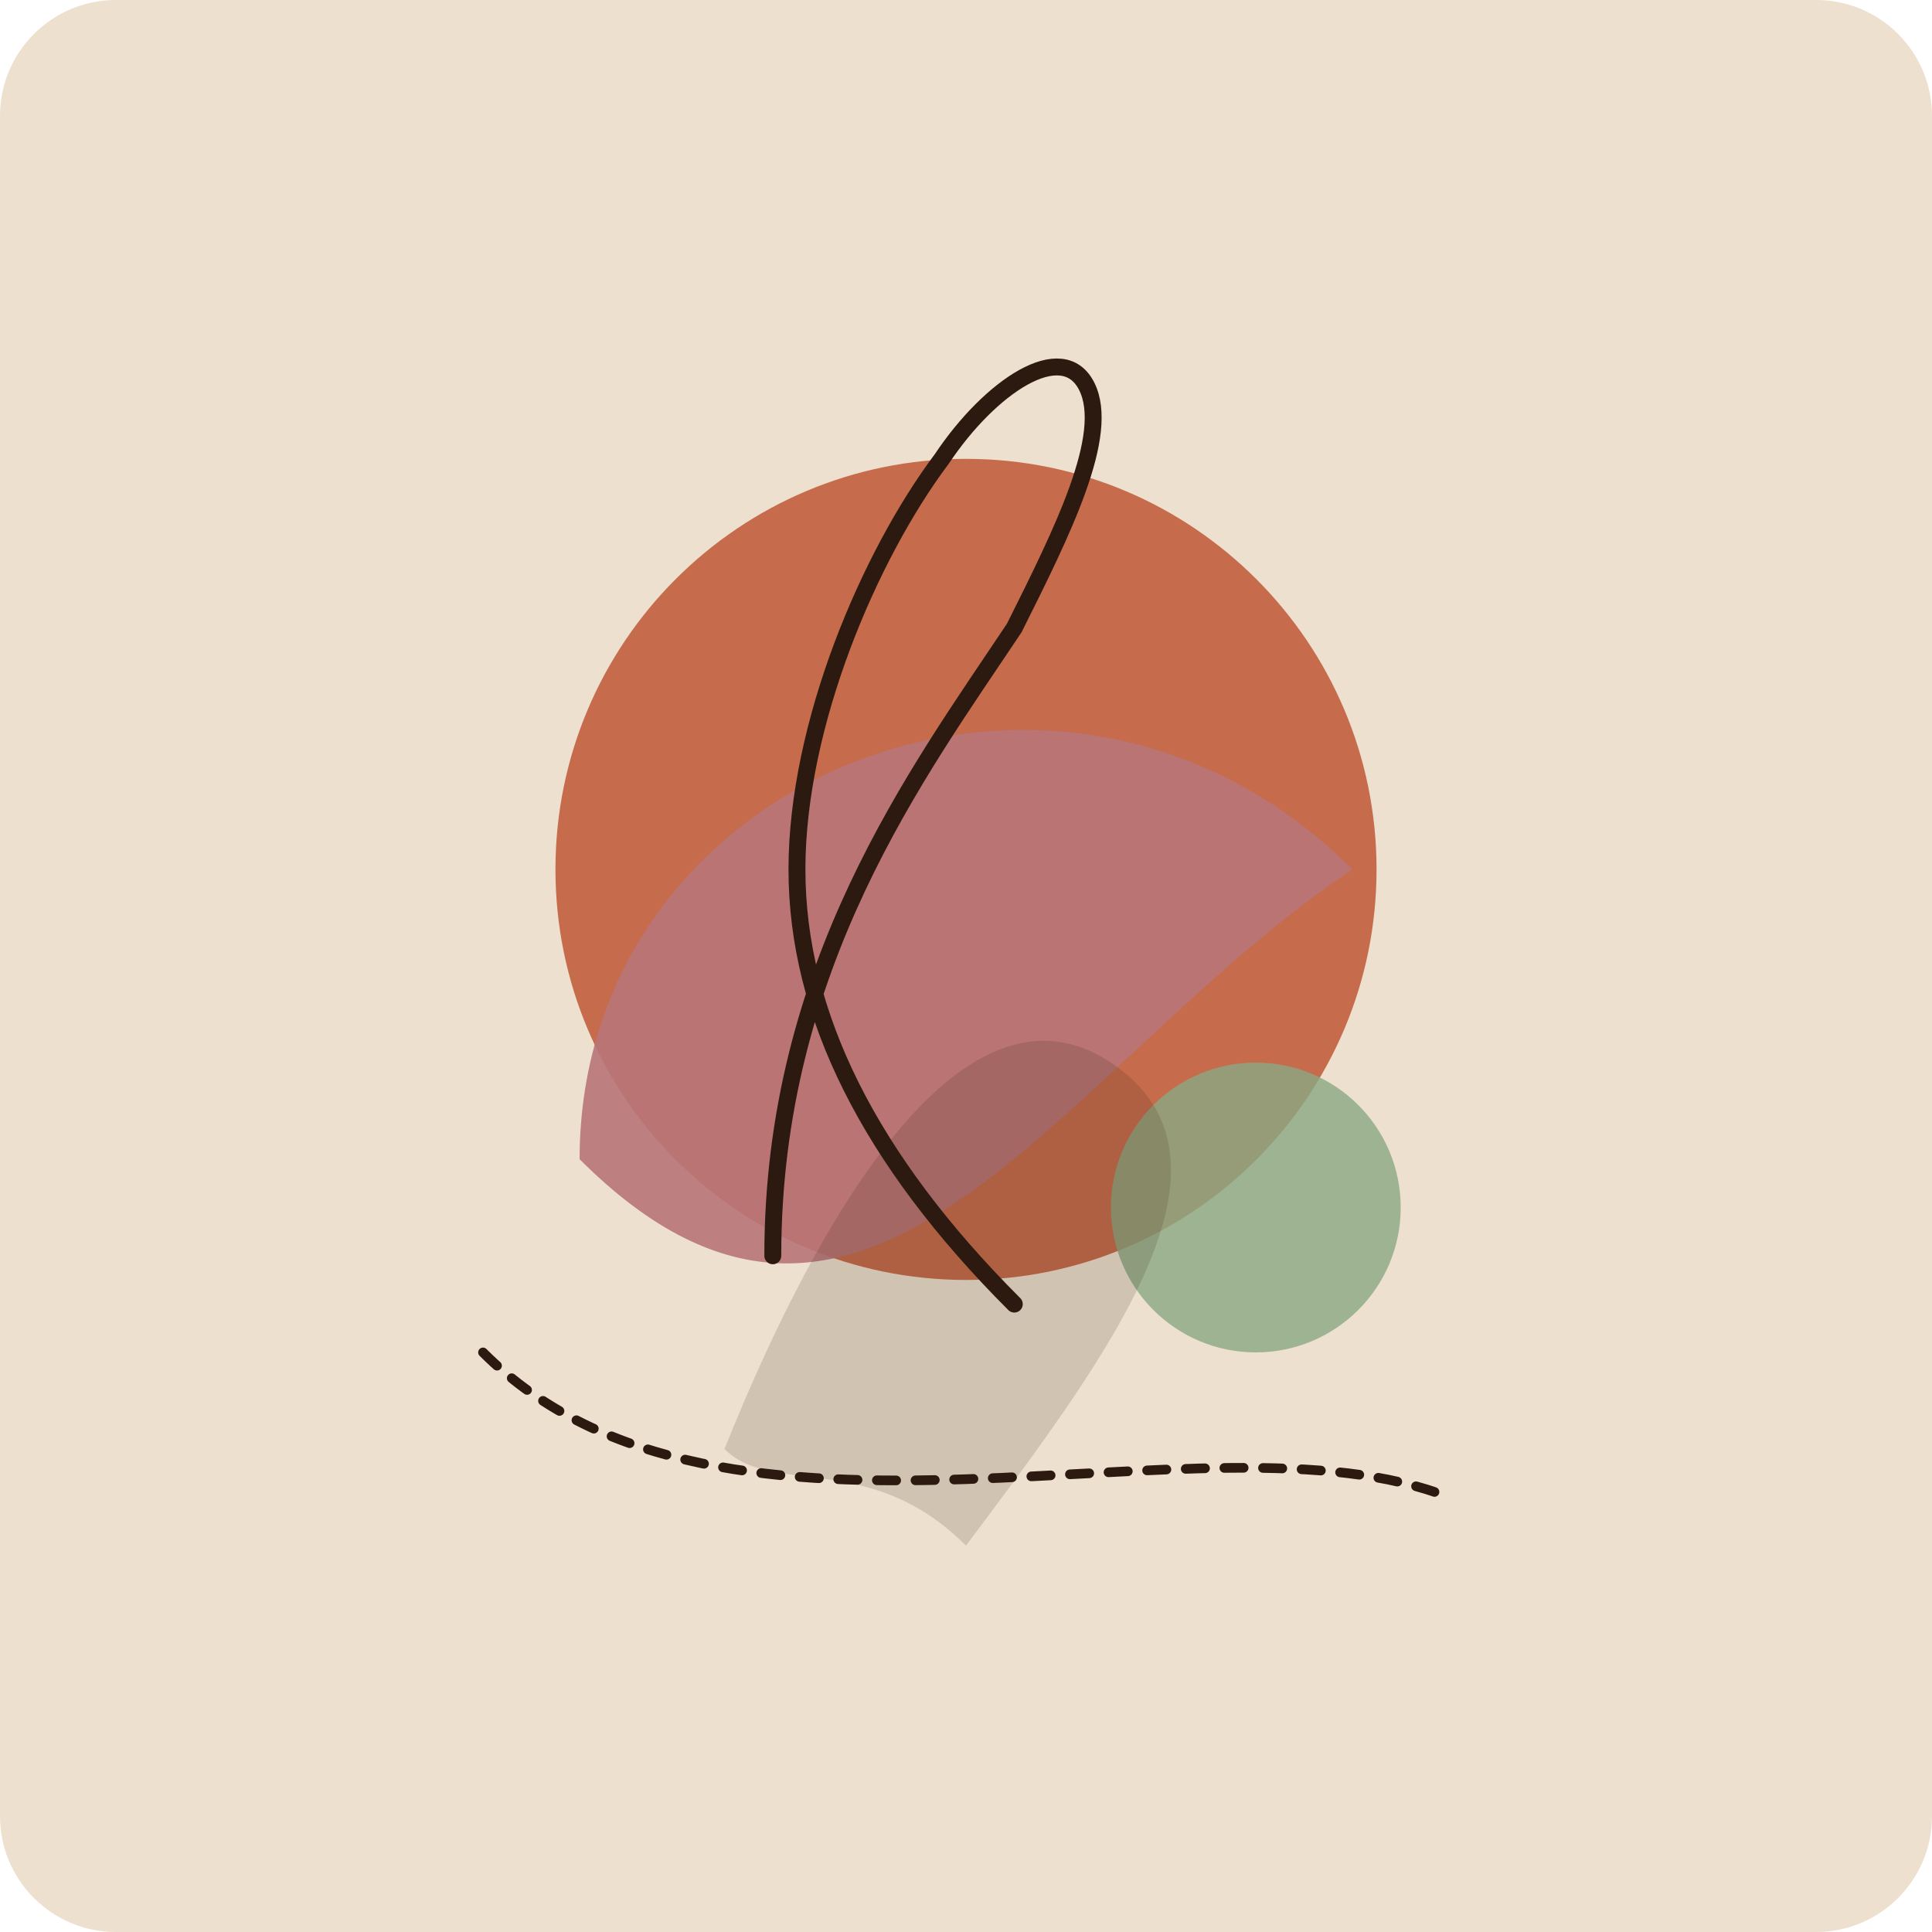
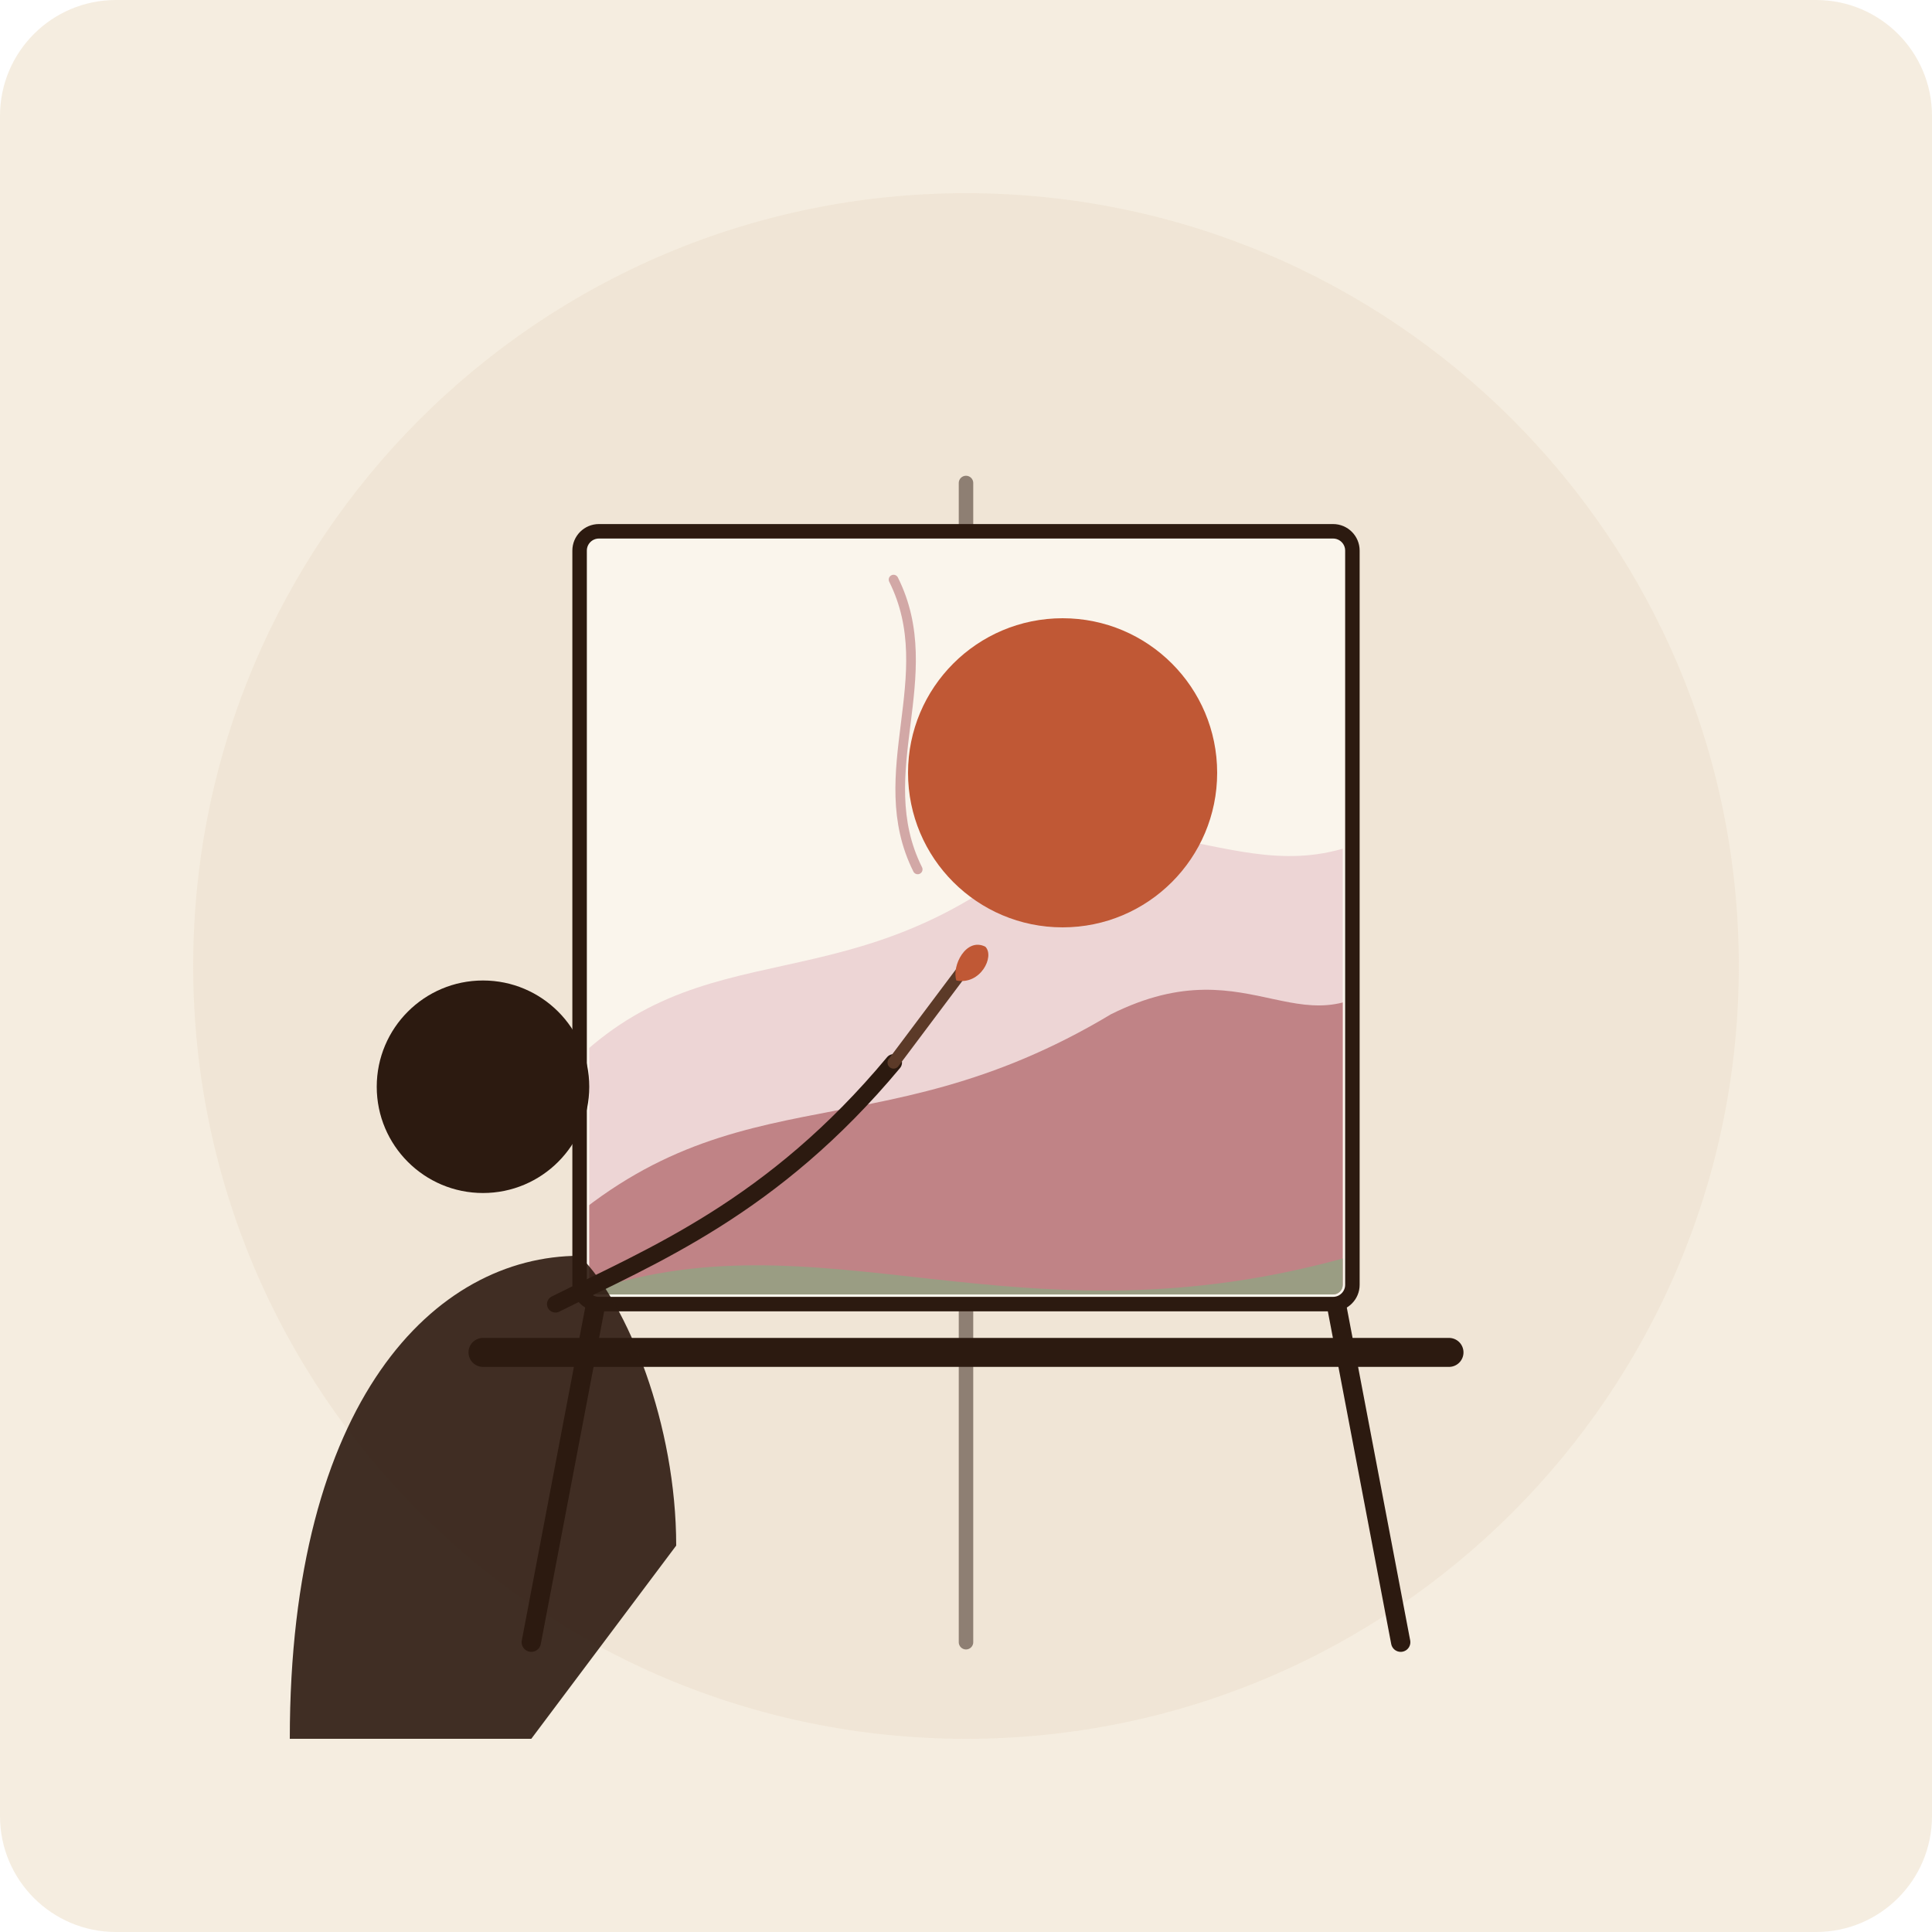
<svg xmlns="http://www.w3.org/2000/svg" viewBox="0 0 400 400" width="100%" height="100%">
-   <rect width="400" height="400" rx="24" fill="#EDE0CE" />
-   <circle cx="200" cy="180" r="85" fill="#C05835" opacity="0.85" />
-   <path d="M 120,240 C 120,160 220,120 280,180 C 220,220 180,300 120,240 Z" fill="#B87478" opacity="0.9" />
-   <circle cx="260" cy="250" r="30" fill="#8AA882" opacity="0.8" />
-   <path d="M 150,300 C 170,250 200,200 230,220 C 260,240 230,280 200,320 C 180,300 160,310 150,300 Z" fill="#2C1A10" opacity="0.15" />
-   <path d="M 160,260             C 160,200 190,160 210,130             C 220,110 230,90 225,80             C 220,70 205,80 195,95             C 180,115 165,150 165,180            C 165,210 180,240 210,270" fill="none" stroke="#2C1A10" stroke-width="3.5" stroke-linecap="round" stroke-linejoin="round" />
-   <path d="M 100,280 C 150,330 250,290 300,310" fill="none" stroke="#2C1A10" stroke-width="2" stroke-dasharray="4 4" stroke-linecap="round" />
+   <rect width="400" height="400" rx="24" fill="#F5EDE0" />
+   <circle cx="200" cy="200" r="160" fill="#EDE0CE" opacity="0.6" />
+   <line x1="150" y1="130" x2="110" y2="340" stroke="#2C1A10" stroke-width="4" stroke-linecap="round" />
+   <line x1="250" y1="130" x2="290" y2="340" stroke="#2C1A10" stroke-width="4" stroke-linecap="round" />
+   <line x1="200" y1="100" x2="200" y2="340" stroke="#2C1A10" stroke-width="3" stroke-linecap="round" opacity="0.5" />
+   <line x1="100" y1="280" x2="300" y2="280" stroke="#2C1A10" stroke-width="6" stroke-linecap="round" />
+   <rect x="120" y="110" width="160" height="160" rx="4" fill="#FAF5EC" stroke="#2C1A10" stroke-width="3" />
+   <clipPath id="canvasClip">
+     <rect x="122" y="112" width="156" height="156" rx="2" />
+   </clipPath>
+   <g clip-path="url(#canvasClip)">
+     <path d="M 110,230 C 140,190 170,210 210,180 C 240,160 260,190 290,170 L 290,280 L 110,280 Z" fill="#EDD5D5" />
+     <path d="M 110,260 C 150,220 180,240 230,210 C 260,195 270,220 290,200 L 290,280 L 110,280 Z" fill="#B87478" opacity="0.85" />
+     <circle cx="220" cy="160" r="32" fill="#C05835" />
+     <path d="M 120,268 C 170,250 210,280 280,260 L 280,280 L 120,280 Z" fill="#8AA882" opacity="0.7" />
+   </g>
+   <path d="M 60,360 C 60,290 90,260 120,260 C 130,270 140,295 140,320 L 110,360 Z" fill="#2C1A10" opacity="0.9" />
+   <circle cx="100" cy="225" r="22" fill="#2C1A10" />
+   <path d="M 115,270 C 135,260 160,250 185,220" fill="none" stroke="#2C1A10" stroke-width="3.5" stroke-linecap="round" />
+   <line x1="185" y1="220" x2="200" y2="200" stroke="#5C3A28" stroke-width="2.5" stroke-linecap="round" />
+   <path d="M 198,203 C 197,200 200,194 204,196 C 206,198 203,204 198,203 Z" fill="#C05835" />
+   <path d="M 190,180 C 180,160 195,140 185,120" fill="none" stroke="#B87478" stroke-width="2" stroke-linecap="round" opacity="0.6" />
</svg>
